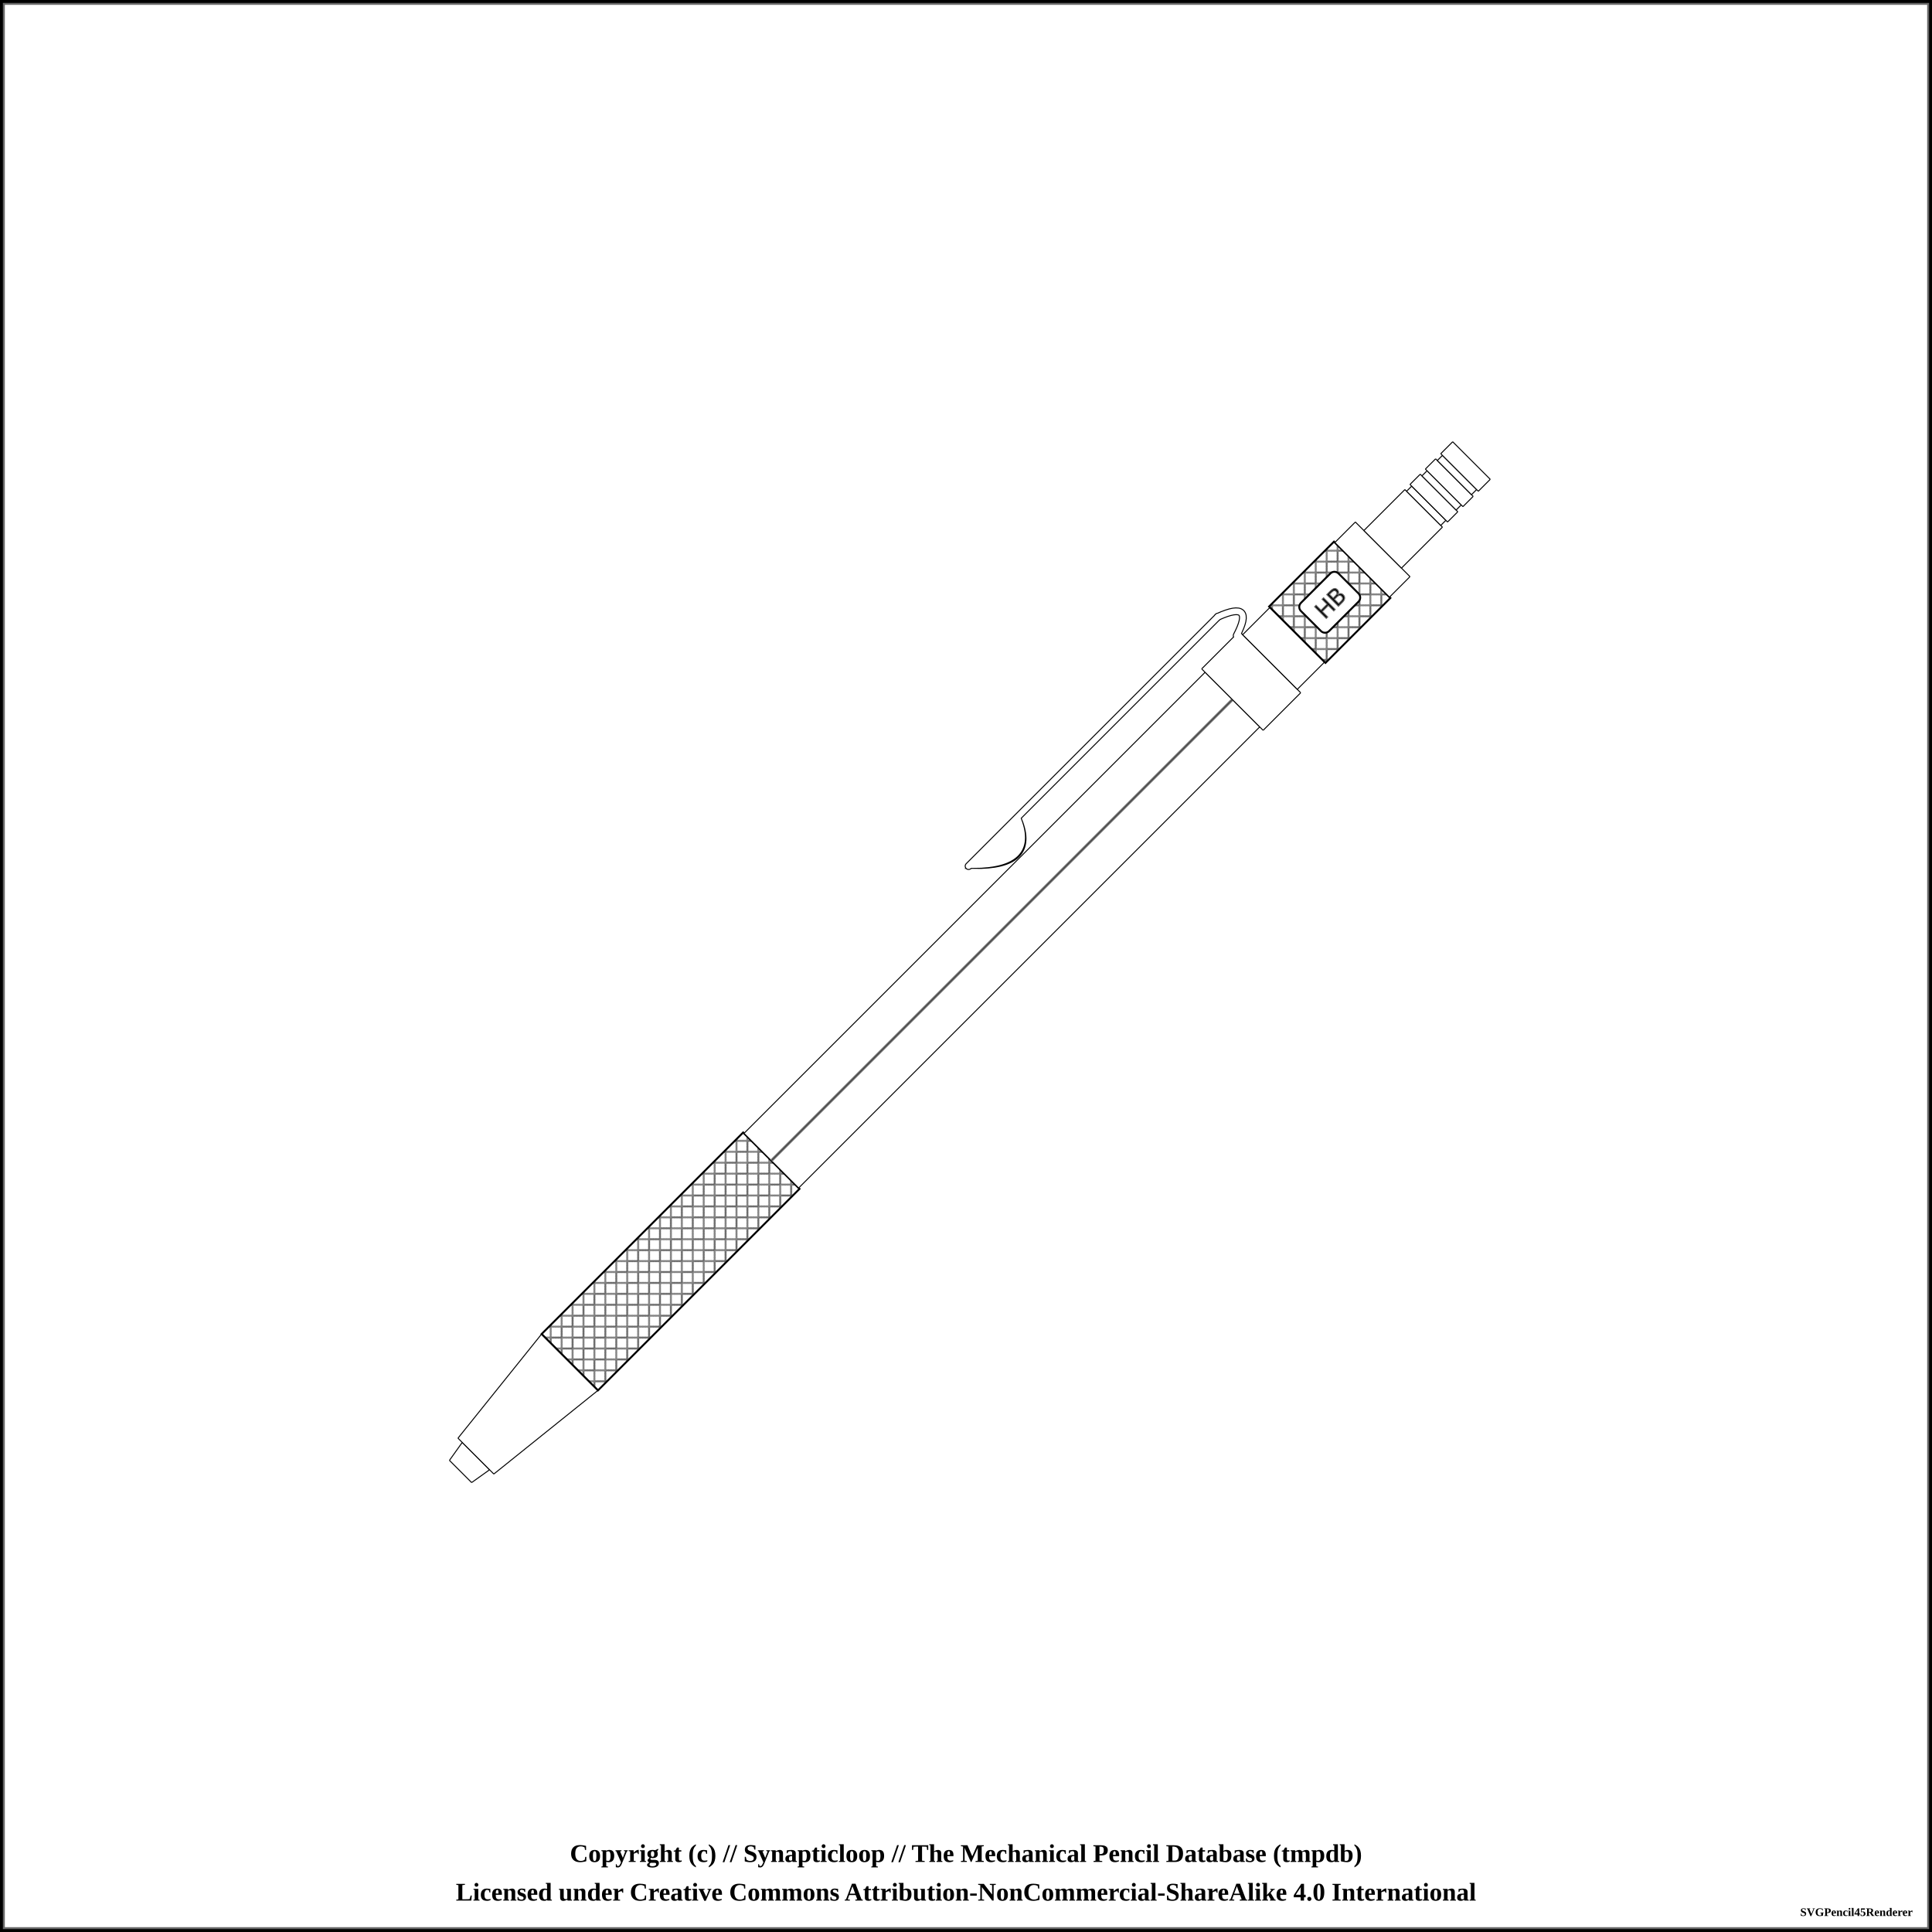
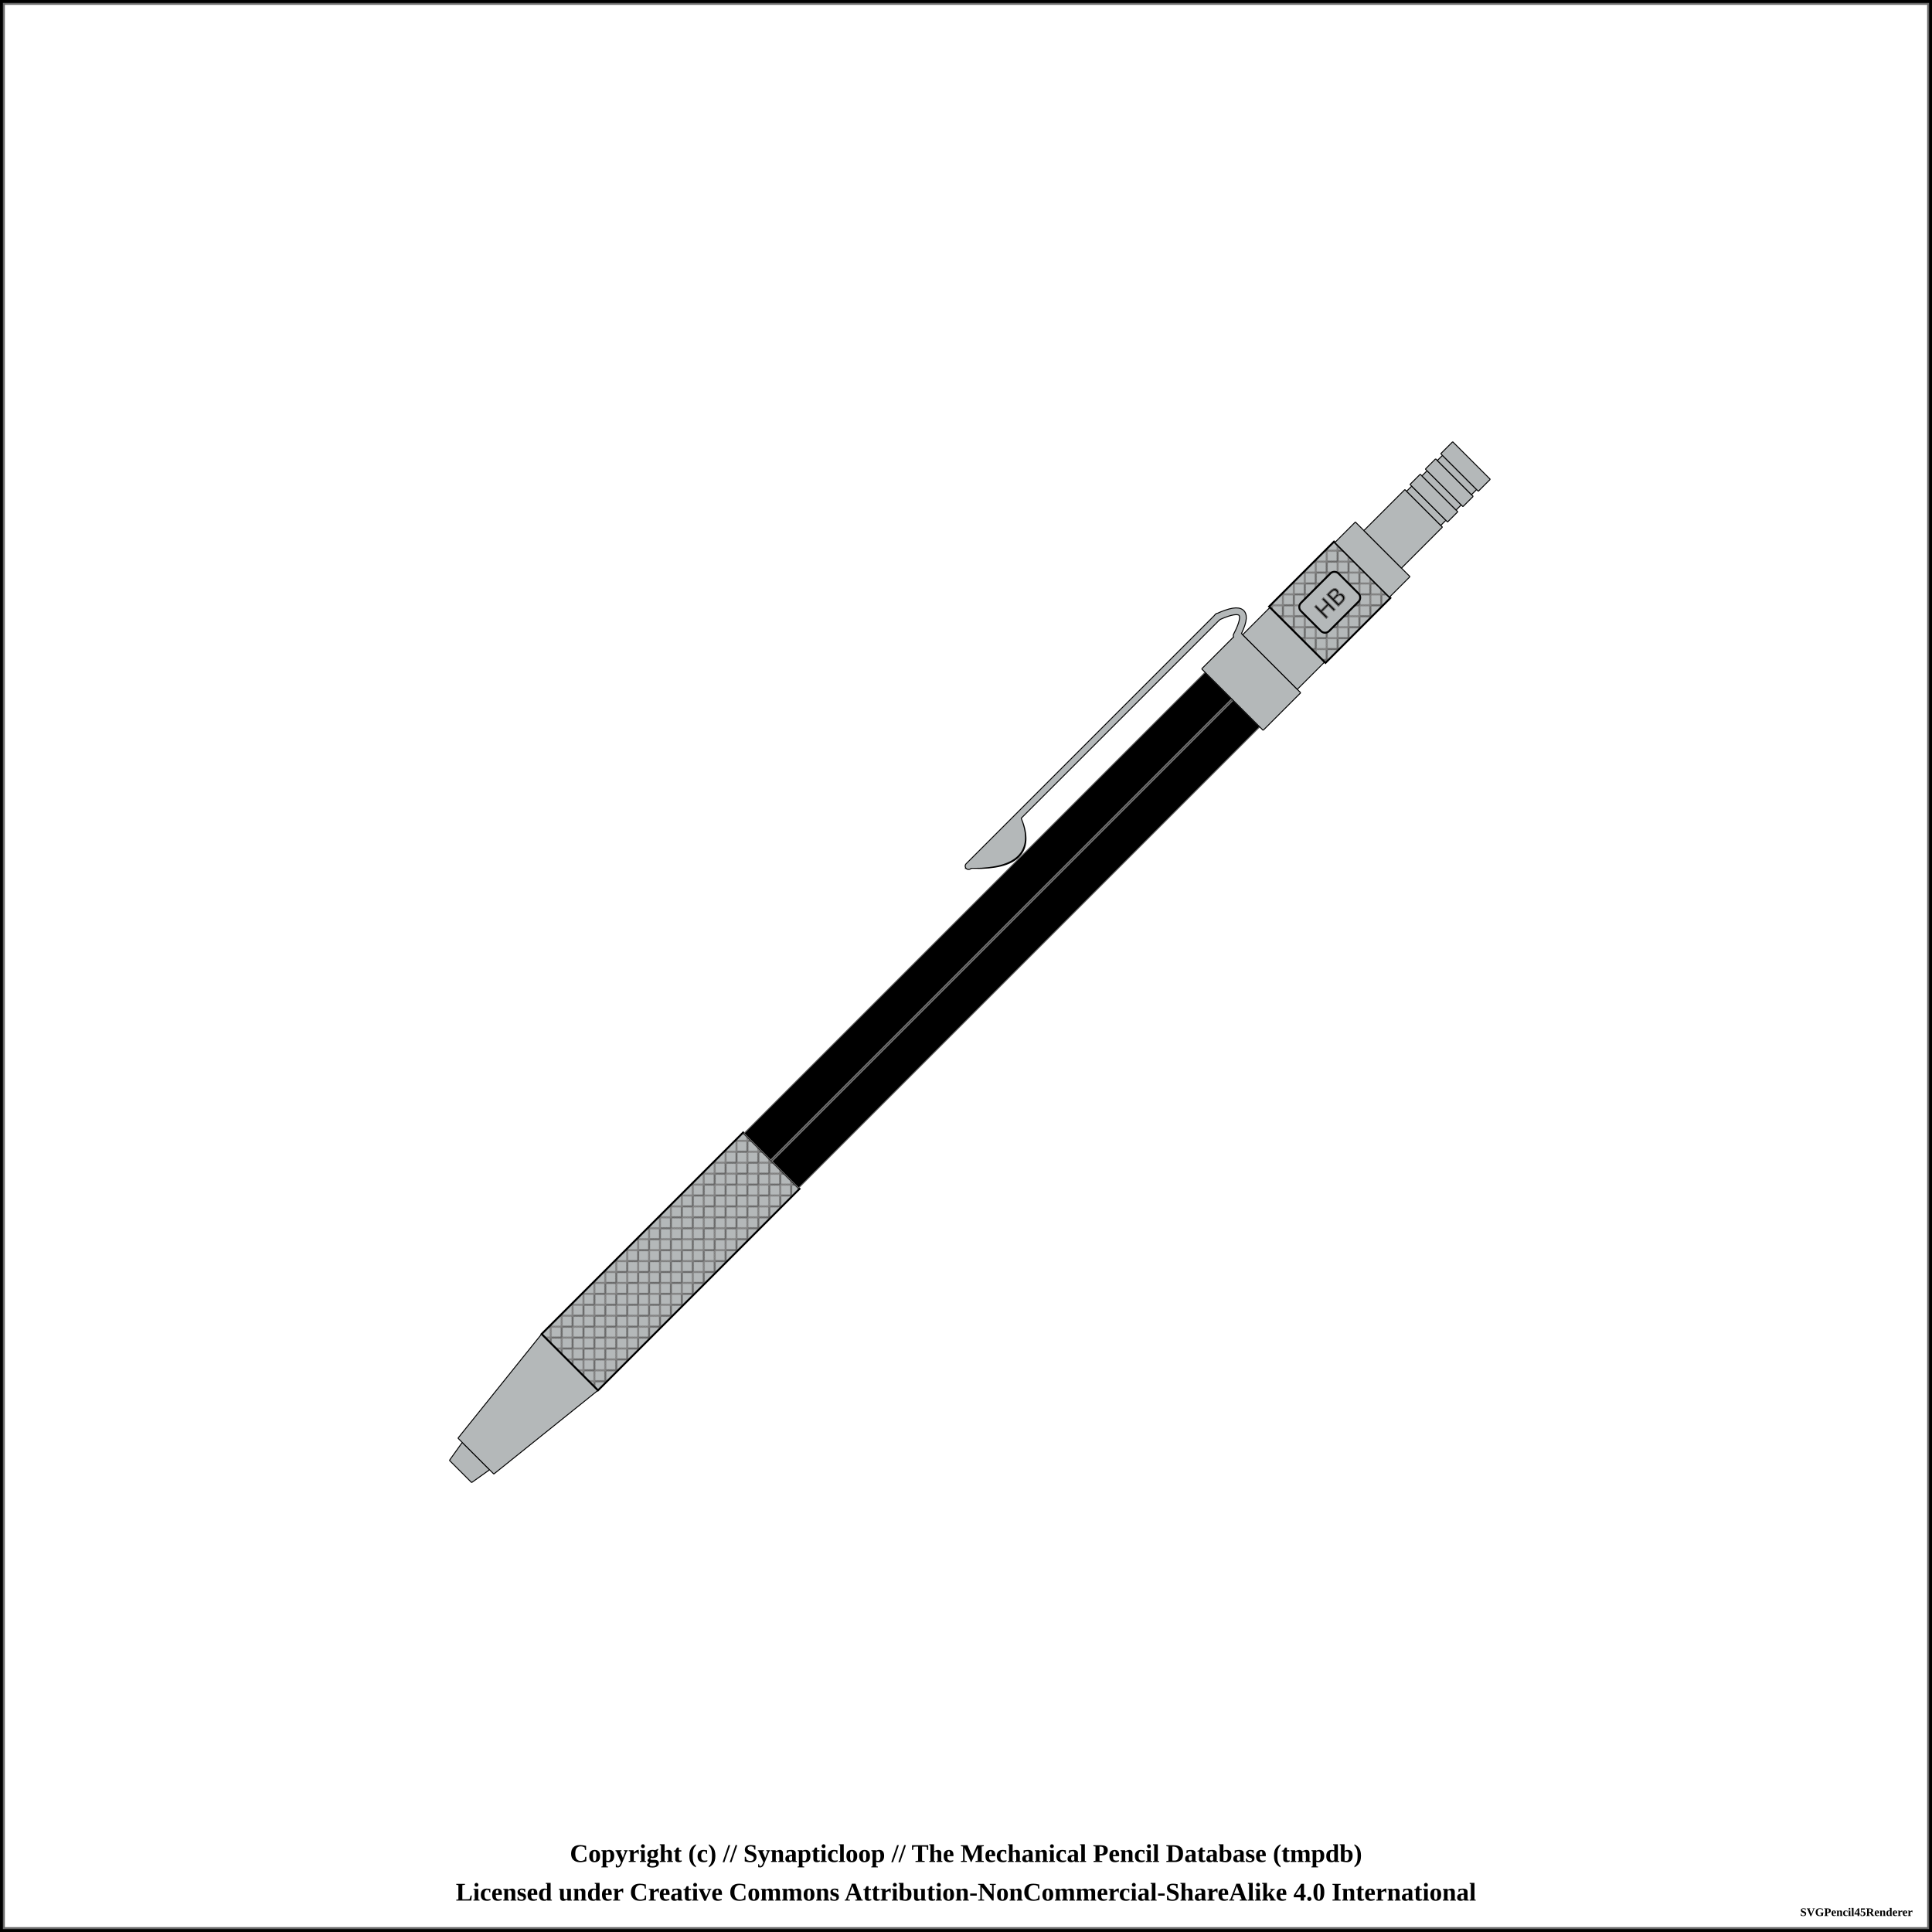
<svg xmlns="http://www.w3.org/2000/svg" width="1000" height="1000">
  <pattern id="knurled-large" patternUnits="userSpaceOnUse" width="12" height="12">
    <path stroke="dimgray" stroke-linecap="round" stroke-width="1" d="M 6,6 L 12,12" />
    <path stroke="dimgray" stroke-linecap="round" stroke-width="1" d="M 6,6 L 0,12" />
    <path stroke="gray" stroke-linecap="round" stroke-width="1" d="M 6,6 L 12,0" />
    <path stroke="gray" stroke-linecap="round" stroke-width="1" d="M 6,6 L 0,0" />
  </pattern>
  <pattern id="knurled-small" patternUnits="userSpaceOnUse" width="4" height="4">
    <path stroke="dimgray" stroke-linecap="round" stroke-width="1" d="M 2,2 L 4,4" />
    <path stroke="dimgray" stroke-linecap="round" stroke-width="1" d="M 2,2 L 0,4" />
    <path stroke="gray" stroke-linecap="round" stroke-width="1" d="M 2,2 L 4,0" />
    <path stroke="gray" stroke-linecap="round" stroke-width="1" d="M 2,2 L 0,0" />
  </pattern>
  <pattern id="knurled" patternUnits="userSpaceOnUse" width="8" height="8">
    <path stroke="dimgray" stroke-linecap="round" stroke-width="1" d="M 4,4 L 8,8" />
    <path stroke="dimgray" stroke-linecap="round" stroke-width="1" d="M 4,4 L 0,8" />
    <path stroke="gray" stroke-linecap="round" stroke-width="1" d="M 4,4 L 8,0" />
    <path stroke="gray" stroke-linecap="round" stroke-width="1" d="M 4,4 L 0,0" />
  </pattern>
  <pattern id="lined" patternUnits="userSpaceOnUse" width="3" height="3">
    <path stroke="dimgray" stroke-linecap="round" stroke-width="1" d="M 0,0 L 3,0" />
  </pattern>
  <pattern id="ridged" patternUnits="userSpaceOnUse" width="3" height="3">
    <path stroke="dimgray" stroke-linecap="round" stroke-width="1" d="M 0,0 L 0,3" />
  </pattern>
  <rect x="0" y="0" width="1000" height="1000" fill="white" stroke="black" stroke-width="4" />
  <rect x="2" y="2" width="996" height="996" fill="white" stroke="dimgray" stroke-width="1" />
  <g transform="rotate(-45 500 500)">
-     <path d="M129.95 491.875 L141.3 490 L141.3 510 L129.95 508.125 Z" stroke-width="0" stroke="none" stroke-linejoin="round" fill="white" fill-opacity="1" />
-     <path d="M130 491.875 L141.25 490 M141.25 510 L130 508.125" stroke-width="0.5" stroke="black" stroke-linejoin="round" fill="white" fill-opacity="1" />
-     <path d="M130 491.875 L130 508.125" stroke-width="0.5" stroke="black" stroke-linejoin="round" fill="white" fill-opacity="1" />
-     <path d="M141.25 490 L141.25 510" stroke-width="0.5" stroke="black" stroke-linejoin="round" fill="white" fill-opacity="1" />
-     <path d="M141.2 486.875 L210.05 479.375 L210.05 520.625 L141.2 513.125 Z" stroke-width="0" stroke="none" stroke-linejoin="round" fill="white" fill-opacity="1" />
-     <path d="M141.25 486.875 L210 479.375 M210 520.625 L141.25 513.125" stroke-width="0.5" stroke="black" stroke-linejoin="round" fill="white" fill-opacity="1" />
-     <path d="M141.25 486.875 L141.25 513.125" stroke-width="0.5" stroke="black" stroke-linejoin="round" fill="white" fill-opacity="1" />
-     <path d="M210 479.375 L210 520.625" stroke-width="0.5" stroke="black" stroke-linejoin="round" fill="white" fill-opacity="1" />
-     <path d="M209.95 479.375 L357.55 479.375 L357.55 520.625 L209.95 520.625 Z" stroke-width="0" stroke="none" stroke-linejoin="round" fill="white" fill-opacity="1" />
-     <path d="M210 479.375 L357.5 479.375 M357.5 520.625 L210 520.625" stroke-width="0.5" stroke="black" stroke-linejoin="round" fill="white" fill-opacity="1" />
-     <path d="M210 479.375 L210 520.625" stroke-width="0.5" stroke="black" stroke-linejoin="round" fill="white" fill-opacity="1" />
-     <path d="M357.5 479.375 L357.5 520.625" stroke-width="0.5" stroke="black" stroke-linejoin="round" fill="white" fill-opacity="1" />
+     <path d="M129.95 491.875 L141.3 490 L141.3 510 L129.95 508.125 Z" stroke-width="0" stroke="none" stroke-linejoin="round" fill="#b4b8b9" fill-opacity="1" />
+     <path d="M130 491.875 L141.25 490 M141.25 510 L130 508.125" stroke-width="0.5" stroke="black" stroke-linejoin="round" fill="#b4b8b9" fill-opacity="1" />
+     <path d="M130 491.875 L130 508.125" stroke-width="0.5" stroke="black" stroke-linejoin="round" fill="#b4b8b9" fill-opacity="1" />
+     <path d="M141.25 490 L141.25 510" stroke-width="0.5" stroke="black" stroke-linejoin="round" fill="#b4b8b9" fill-opacity="1" />
+     <path d="M141.2 486.875 L210.05 479.375 L210.05 520.625 L141.2 513.125 Z" stroke-width="0" stroke="none" stroke-linejoin="round" fill="#b4b8b9" fill-opacity="1" />
+     <path d="M141.25 486.875 L210 479.375 M210 520.625 L141.25 513.125" stroke-width="0.5" stroke="black" stroke-linejoin="round" fill="#b4b8b9" fill-opacity="1" />
+     <path d="M141.25 486.875 L141.25 513.125" stroke-width="0.5" stroke="black" stroke-linejoin="round" fill="#b4b8b9" fill-opacity="1" />
+     <path d="M210 479.375 L210 520.625" stroke-width="0.5" stroke="black" stroke-linejoin="round" fill="#b4b8b9" fill-opacity="1" />
+     <path d="M209.95 479.375 L357.55 479.375 L357.55 520.625 L209.95 520.625 Z" stroke-width="0" stroke="none" stroke-linejoin="round" fill="#b4b8b9" fill-opacity="1" />
+     <path d="M210 479.375 L357.5 479.375 M357.5 520.625 L210 520.625" stroke-width="0.5" stroke="black" stroke-linejoin="round" fill="#b4b8b9" fill-opacity="1" />
+     <path d="M210 479.375 L210 520.625" stroke-width="0.5" stroke="black" stroke-linejoin="round" fill="#b4b8b9" fill-opacity="1" />
+     <path d="M357.5 479.375 L357.5 520.625" stroke-width="0.5" stroke="black" stroke-linejoin="round" fill="#b4b8b9" fill-opacity="1" />
    <path d="M210 479.375 L357.5 479.375 L357.5 520.625 L210 520.625 Z" stroke-width="1.0" stroke="black" fill="url(#knurled)" />
-     <path d="M357.45 480 L695.05 480 L695.05 520 L357.45 520 Z" stroke-width="0" stroke="none" stroke-linejoin="round" fill="white" fill-opacity="1" />
-     <path d="M357.5 480 L695 480 M695 520 L357.5 520" stroke-width="0.5" stroke="black" stroke-linejoin="round" fill="white" fill-opacity="1" />
-     <path d="M357.5 480 L357.5 520" stroke-width="0.5" stroke="black" stroke-linejoin="round" fill="white" fill-opacity="1" />
-     <path d="M695 480 L695 520" stroke-width="0.5" stroke="black" stroke-linejoin="round" fill="white" fill-opacity="1" />
+     <path d="M357.45 480 L695.05 480 L695.05 520 L357.45 520 Z" stroke-width="0" stroke="none" stroke-linejoin="round" fill="black" fill-opacity="1" />
+     <path d="M357.5 480 L695 480 M695 520 L357.5 520" stroke-width="0.5" stroke="dimgray" stroke-linejoin="round" fill="black" fill-opacity="1" />
+     <path d="M357.5 480 L357.5 520" stroke-width="0.5" stroke="dimgray" stroke-linejoin="round" fill="black" fill-opacity="1" />
+     <path d="M695 480 L695 520" stroke-width="0.5" stroke="dimgray" stroke-linejoin="round" fill="black" fill-opacity="1" />
    <line x1="357.5" y1="500" x2="695" y2="500" stroke-width="1.5" stroke="gray" fill="gray" stroke-opacity="1.0" />
    <line x1="357.5" y1="500" x2="695" y2="500" stroke-width="0.5" stroke="black" fill="none" stroke-opacity="0.5" />
    <path d="M539.75 465.875 Q562.5 489.375 572.5 465.875 Z" stroke-width="4" stroke="black" fill="dimgray" stroke-linecap="round" />
    <line x1="537.5" y1="464.375" x2="720" y2="464.375" stroke-width="4" stroke="black" fill="dimgray" stroke-linecap="round" />
    <path d="M720 464.375 Q740 471.875 720 478.125" stroke-width="4" stroke="black" fill="none" stroke-linecap="round" />
-     <path d="M694.95 477.5 L722.55 477.5 L722.55 522.5 L694.95 522.5 Z" stroke-width="0" stroke="none" stroke-linejoin="round" fill="white" fill-opacity="1" />
-     <path d="M695 477.5 L722.5 477.5 M722.5 522.5 L695 522.5" stroke-width="0.5" stroke="black" stroke-linejoin="round" fill="white" fill-opacity="1" />
-     <path d="M695 477.5 L695 522.5" stroke-width="0.5" stroke="black" stroke-linejoin="round" fill="white" fill-opacity="1" />
-     <path d="M722.5 477.5 L722.5 522.5" stroke-width="0.5" stroke="black" stroke-linejoin="round" fill="white" fill-opacity="1" />
-     <path d="M539.75 465.875 Q562.5 488.375 572.5 465.875 Z" stroke-width="3" stroke="white" fill="white" stroke-linecap="round" />
-     <line x1="537.5" y1="464.375" x2="720" y2="464.375" stroke-width="3" stroke="white" fill="white" stroke-linecap="round" />
-     <path d="M720 464.375 Q740 471.875 720 478.125" stroke-width="3" stroke="white" fill="none" stroke-linecap="round" />
-     <path d="M722.45 480 L742.55 480 L742.55 520 L722.45 520 Z" stroke-width="0" stroke="none" stroke-linejoin="round" fill="white" fill-opacity="1" />
-     <path d="M722.5 480 L742.5 480 M742.5 520 L722.5 520" stroke-width="0.5" stroke="black" stroke-linejoin="round" fill="white" fill-opacity="1" />
-     <path d="M722.5 480 L722.5 520" stroke-width="0.5" stroke="black" stroke-linejoin="round" fill="white" fill-opacity="1" />
-     <path d="M742.5 480 L742.5 520" stroke-width="0.5" stroke="black" stroke-linejoin="round" fill="white" fill-opacity="1" />
-     <path d="M742.45 479.375 L790.05 479.375 L790.05 520.625 L742.45 520.625 Z" stroke-width="0" stroke="none" stroke-linejoin="round" fill="white" fill-opacity="1" />
-     <path d="M742.5 479.375 L790 479.375 M790 520.625 L742.5 520.625" stroke-width="0.5" stroke="black" stroke-linejoin="round" fill="white" fill-opacity="1" />
-     <path d="M742.5 479.375 L742.5 520.625" stroke-width="0.5" stroke="black" stroke-linejoin="round" fill="white" fill-opacity="1" />
-     <path d="M790 479.375 L790 520.625" stroke-width="0.5" stroke="black" stroke-linejoin="round" fill="white" fill-opacity="1" />
+     <path d="M694.95 477.5 L722.55 477.5 L722.55 522.5 L694.95 522.5 Z" stroke-width="0" stroke="none" stroke-linejoin="round" fill="#b4b8b9" fill-opacity="1" />
+     <path d="M695 477.5 L722.5 477.5 M722.5 522.5 L695 522.5" stroke-width="0.5" stroke="black" stroke-linejoin="round" fill="#b4b8b9" fill-opacity="1" />
+     <path d="M695 477.5 L695 522.5" stroke-width="0.5" stroke="black" stroke-linejoin="round" fill="#b4b8b9" fill-opacity="1" />
+     <path d="M722.5 477.5 L722.5 522.5" stroke-width="0.5" stroke="black" stroke-linejoin="round" fill="#b4b8b9" fill-opacity="1" />
+     <path d="M539.75 465.875 Q562.5 488.375 572.5 465.875 Z" stroke-width="3" stroke="#b4b8b9" fill="#b4b8b9" stroke-linecap="round" />
+     <line x1="537.5" y1="464.375" x2="720" y2="464.375" stroke-width="3" stroke="#b4b8b9" fill="#b4b8b9" stroke-linecap="round" />
+     <path d="M720 464.375 Q740 471.875 720 478.125" stroke-width="3" stroke="#b4b8b9" fill="none" stroke-linecap="round" />
+     <path d="M722.45 480 L742.55 480 L742.55 520 L722.45 520 Z" stroke-width="0" stroke="none" stroke-linejoin="round" fill="#b4b8b9" fill-opacity="1" />
+     <path d="M722.5 480 L742.5 480 M742.5 520 L722.5 520" stroke-width="0.5" stroke="black" stroke-linejoin="round" fill="#b4b8b9" fill-opacity="1" />
+     <path d="M722.5 480 L722.5 520" stroke-width="0.5" stroke="black" stroke-linejoin="round" fill="#b4b8b9" fill-opacity="1" />
+     <path d="M742.5 480 L742.5 520" stroke-width="0.5" stroke="black" stroke-linejoin="round" fill="#b4b8b9" fill-opacity="1" />
+     <path d="M742.45 479.375 L790.05 479.375 L790.05 520.625 L742.45 520.625 Z" stroke-width="0" stroke="none" stroke-linejoin="round" fill="#b4b8b9" fill-opacity="1" />
+     <path d="M742.5 479.375 L790 479.375 M790 520.625 L742.5 520.625" stroke-width="0.5" stroke="black" stroke-linejoin="round" fill="#b4b8b9" fill-opacity="1" />
+     <path d="M742.5 479.375 L742.5 520.625" stroke-width="0.5" stroke="black" stroke-linejoin="round" fill="#b4b8b9" fill-opacity="1" />
+     <path d="M790 479.375 L790 520.625" stroke-width="0.5" stroke="black" stroke-linejoin="round" fill="#b4b8b9" fill-opacity="1" />
    <path d="M742.5 479.375 L790 479.375 L790 520.625 L742.5 520.625 Z" stroke-width="1.0" stroke="black" fill="url(#knurled)" />
-     <rect x="752.5" y="489.688" width="27.5" height="20.625" rx="3" ry="3" stroke-width="1" stroke="black" fill="white" />
+     <rect x="752.5" y="489.688" width="27.5" height="20.625" rx="3" ry="3" stroke-width="1" stroke="black" fill="#b4b8b9" />
    <text x="766.25" y="500" text-anchor="middle" dominant-baseline="central">
      <tspan stroke="dimgray" stroke-width="0.5" font-family="sans-serif" fill="black" textLength="{this.width * 5 - 24}"> HB</tspan>
    </text>
-     <path d="M789.95 480 L805.05 480 L805.05 520 L789.95 520 Z" stroke-width="0" stroke="none" stroke-linejoin="round" fill="white" fill-opacity="1" />
-     <path d="M790 480 L805 480 M805 520 L790 520" stroke-width="0.5" stroke="black" stroke-linejoin="round" fill="white" fill-opacity="1" />
-     <path d="M790 480 L790 520" stroke-width="0.5" stroke="black" stroke-linejoin="round" fill="white" fill-opacity="1" />
-     <path d="M805 480 L805 520" stroke-width="0.5" stroke="black" stroke-linejoin="round" fill="white" fill-opacity="1" />
-     <path d="M804.95 486.25 L835.05 486.25 L835.05 513.75 L804.95 513.75 Z" stroke-width="0" stroke="none" stroke-linejoin="round" fill="white" fill-opacity="1" />
-     <path d="M805 486.25 L835 486.25 M835 513.75 L805 513.75" stroke-width="0.5" stroke="black" stroke-linejoin="round" fill="white" fill-opacity="1" />
-     <path d="M805 486.25 L805 513.75" stroke-width="0.5" stroke="black" stroke-linejoin="round" fill="white" fill-opacity="1" />
-     <path d="M835 486.25 L835 513.75" stroke-width="0.5" stroke="black" stroke-linejoin="round" fill="white" fill-opacity="1" />
-     <path d="M834.95 487.5 L838.8 487.5 L838.8 512.5 L834.95 512.5 Z" stroke-width="0" stroke="none" stroke-linejoin="round" fill="white" fill-opacity="1" />
-     <path d="M835 487.5 L838.75 487.5 M838.75 512.5 L835 512.5" stroke-width="0.5" stroke="black" stroke-linejoin="round" fill="white" fill-opacity="1" />
-     <path d="M835 487.5 L835 512.5" stroke-width="0.5" stroke="black" stroke-linejoin="round" fill="white" fill-opacity="1" />
-     <path d="M838.75 487.5 L838.75 512.5" stroke-width="0.5" stroke="black" stroke-linejoin="round" fill="white" fill-opacity="1" />
-     <path d="M838.7 486.25 L846.3 486.25 L846.3 513.75 L838.7 513.75 Z" stroke-width="0" stroke="none" stroke-linejoin="round" fill="white" fill-opacity="1" />
-     <path d="M838.75 486.25 L846.25 486.25 M846.25 513.75 L838.75 513.75" stroke-width="0.5" stroke="black" stroke-linejoin="round" fill="white" fill-opacity="1" />
-     <path d="M838.75 486.25 L838.75 513.75" stroke-width="0.5" stroke="black" stroke-linejoin="round" fill="white" fill-opacity="1" />
-     <path d="M846.25 486.25 L846.25 513.75" stroke-width="0.5" stroke="black" stroke-linejoin="round" fill="white" fill-opacity="1" />
-     <path d="M846.2 487.5 L850.05 487.5 L850.05 512.5 L846.2 512.5 Z" stroke-width="0" stroke="none" stroke-linejoin="round" fill="white" fill-opacity="1" />
-     <path d="M846.25 487.5 L850 487.5 M850 512.5 L846.25 512.5" stroke-width="0.5" stroke="black" stroke-linejoin="round" fill="white" fill-opacity="1" />
-     <path d="M846.25 487.5 L846.25 512.5" stroke-width="0.5" stroke="black" stroke-linejoin="round" fill="white" fill-opacity="1" />
-     <path d="M850 487.5 L850 512.5" stroke-width="0.5" stroke="black" stroke-linejoin="round" fill="white" fill-opacity="1" />
-     <path d="M849.95 486.25 L857.55 486.25 L857.55 513.75 L849.95 513.75 Z" stroke-width="0" stroke="none" stroke-linejoin="round" fill="white" fill-opacity="1" />
-     <path d="M850 486.25 L857.5 486.25 M857.5 513.75 L850 513.75" stroke-width="0.5" stroke="black" stroke-linejoin="round" fill="white" fill-opacity="1" />
-     <path d="M850 486.25 L850 513.75" stroke-width="0.5" stroke="black" stroke-linejoin="round" fill="white" fill-opacity="1" />
-     <path d="M857.5 486.25 L857.5 513.75" stroke-width="0.5" stroke="black" stroke-linejoin="round" fill="white" fill-opacity="1" />
-     <path d="M857.45 487.5 L861.3 487.5 L861.3 512.5 L857.45 512.5 Z" stroke-width="0" stroke="none" stroke-linejoin="round" fill="white" fill-opacity="1" />
-     <path d="M857.5 487.5 L861.25 487.5 M861.25 512.5 L857.5 512.5" stroke-width="0.5" stroke="black" stroke-linejoin="round" fill="white" fill-opacity="1" />
-     <path d="M857.5 487.5 L857.5 512.5" stroke-width="0.5" stroke="black" stroke-linejoin="round" fill="white" fill-opacity="1" />
-     <path d="M861.25 487.5 L861.25 512.5" stroke-width="0.5" stroke="black" stroke-linejoin="round" fill="white" fill-opacity="1" />
-     <path d="M861.2 486.25 L870.05 486.25 L870.05 513.75 L861.2 513.75 Z" stroke-width="0" stroke="none" stroke-linejoin="round" fill="white" fill-opacity="1" />
-     <path d="M861.25 486.25 L870 486.25 M870 513.75 L861.25 513.75" stroke-width="0.5" stroke="black" stroke-linejoin="round" fill="white" fill-opacity="1" />
-     <path d="M861.25 486.25 L861.25 513.75" stroke-width="0.5" stroke="black" stroke-linejoin="round" fill="white" fill-opacity="1" />
-     <path d="M870 486.25 L870 513.75" stroke-width="0.5" stroke="black" stroke-linejoin="round" fill="white" fill-opacity="1" />
+     <path d="M789.95 480 L805.05 480 L805.05 520 L789.95 520 Z" stroke-width="0" stroke="none" stroke-linejoin="round" fill="#b4b8b9" fill-opacity="1" />
+     <path d="M790 480 L805 480 M805 520 L790 520" stroke-width="0.5" stroke="black" stroke-linejoin="round" fill="#b4b8b9" fill-opacity="1" />
+     <path d="M790 480 L790 520" stroke-width="0.5" stroke="black" stroke-linejoin="round" fill="#b4b8b9" fill-opacity="1" />
+     <path d="M805 480 L805 520" stroke-width="0.5" stroke="black" stroke-linejoin="round" fill="#b4b8b9" fill-opacity="1" />
+     <path d="M804.95 486.25 L835.05 486.25 L835.05 513.75 L804.95 513.75 Z" stroke-width="0" stroke="none" stroke-linejoin="round" fill="#b4b8b9" fill-opacity="1" />
+     <path d="M805 486.25 L835 486.25 M835 513.75 L805 513.75" stroke-width="0.5" stroke="black" stroke-linejoin="round" fill="#b4b8b9" fill-opacity="1" />
+     <path d="M805 486.25 L805 513.75" stroke-width="0.5" stroke="black" stroke-linejoin="round" fill="#b4b8b9" fill-opacity="1" />
+     <path d="M835 486.25 L835 513.75" stroke-width="0.5" stroke="black" stroke-linejoin="round" fill="#b4b8b9" fill-opacity="1" />
+     <path d="M834.95 487.5 L838.8 487.5 L838.8 512.5 L834.95 512.5 Z" stroke-width="0" stroke="none" stroke-linejoin="round" fill="#b4b8b9" fill-opacity="1" />
+     <path d="M835 487.5 L838.75 487.5 M838.75 512.5 L835 512.5" stroke-width="0.5" stroke="black" stroke-linejoin="round" fill="#b4b8b9" fill-opacity="1" />
+     <path d="M835 487.5 L835 512.5" stroke-width="0.5" stroke="black" stroke-linejoin="round" fill="#b4b8b9" fill-opacity="1" />
+     <path d="M838.75 487.5 L838.75 512.5" stroke-width="0.5" stroke="black" stroke-linejoin="round" fill="#b4b8b9" fill-opacity="1" />
+     <path d="M838.7 486.25 L846.3 486.25 L846.3 513.75 L838.7 513.75 Z" stroke-width="0" stroke="none" stroke-linejoin="round" fill="#b4b8b9" fill-opacity="1" />
+     <path d="M838.75 486.25 L846.25 486.25 M846.25 513.75 L838.75 513.75" stroke-width="0.5" stroke="black" stroke-linejoin="round" fill="#b4b8b9" fill-opacity="1" />
+     <path d="M838.75 486.25 L838.75 513.75" stroke-width="0.5" stroke="black" stroke-linejoin="round" fill="#b4b8b9" fill-opacity="1" />
+     <path d="M846.25 486.25 L846.25 513.75" stroke-width="0.5" stroke="black" stroke-linejoin="round" fill="#b4b8b9" fill-opacity="1" />
+     <path d="M846.2 487.5 L850.05 487.5 L850.05 512.5 L846.2 512.5 Z" stroke-width="0" stroke="none" stroke-linejoin="round" fill="#b4b8b9" fill-opacity="1" />
+     <path d="M846.25 487.5 L850 487.5 M850 512.5 L846.25 512.5" stroke-width="0.5" stroke="black" stroke-linejoin="round" fill="#b4b8b9" fill-opacity="1" />
+     <path d="M846.25 487.5 L846.25 512.5" stroke-width="0.5" stroke="black" stroke-linejoin="round" fill="#b4b8b9" fill-opacity="1" />
+     <path d="M850 487.5 L850 512.5" stroke-width="0.5" stroke="black" stroke-linejoin="round" fill="#b4b8b9" fill-opacity="1" />
+     <path d="M849.95 486.25 L857.55 486.25 L857.55 513.75 L849.95 513.75 Z" stroke-width="0" stroke="none" stroke-linejoin="round" fill="#b4b8b9" fill-opacity="1" />
+     <path d="M850 486.25 L857.5 486.25 M857.5 513.75 L850 513.75" stroke-width="0.5" stroke="black" stroke-linejoin="round" fill="#b4b8b9" fill-opacity="1" />
+     <path d="M850 486.25 L850 513.75" stroke-width="0.5" stroke="black" stroke-linejoin="round" fill="#b4b8b9" fill-opacity="1" />
+     <path d="M857.5 486.25 L857.5 513.75" stroke-width="0.5" stroke="black" stroke-linejoin="round" fill="#b4b8b9" fill-opacity="1" />
+     <path d="M857.45 487.5 L861.3 487.5 L861.3 512.5 L857.45 512.5 Z" stroke-width="0" stroke="none" stroke-linejoin="round" fill="#b4b8b9" fill-opacity="1" />
+     <path d="M857.5 487.5 L861.25 487.5 M861.25 512.5 L857.5 512.5" stroke-width="0.5" stroke="black" stroke-linejoin="round" fill="#b4b8b9" fill-opacity="1" />
+     <path d="M857.5 487.5 L857.5 512.5" stroke-width="0.5" stroke="black" stroke-linejoin="round" fill="#b4b8b9" fill-opacity="1" />
+     <path d="M861.25 487.5 L861.25 512.5" stroke-width="0.5" stroke="black" stroke-linejoin="round" fill="#b4b8b9" fill-opacity="1" />
+     <path d="M861.2 486.25 L870.05 486.25 L870.05 513.75 L861.2 513.75 Z" stroke-width="0" stroke="none" stroke-linejoin="round" fill="#b4b8b9" fill-opacity="1" />
+     <path d="M861.25 486.25 L870 486.25 M870 513.75 L861.25 513.75" stroke-width="0.5" stroke="black" stroke-linejoin="round" fill="#b4b8b9" fill-opacity="1" />
+     <path d="M861.25 486.25 L861.25 513.75" stroke-width="0.5" stroke="black" stroke-linejoin="round" fill="#b4b8b9" fill-opacity="1" />
+     <path d="M870 486.25 L870 513.75" stroke-width="0.5" stroke="black" stroke-linejoin="round" fill="#b4b8b9" fill-opacity="1" />
  </g>
  <text x="50%" y="960" font-size="1.1em" font-weight="bold" text-anchor="middle" dominant-baseline="middle">Copyright (c) // Synapticloop // The Mechanical Pencil Database (tmpdb)</text>
  <text x="50%" y="980" font-size="1.1em" font-weight="bold" text-anchor="middle" dominant-baseline="middle">Licensed under Creative Commons Attribution-NonCommercial-ShareAlike 4.0 International</text>
  <text x="990" y="990" font-size="0.5em" font-weight="bold" text-anchor="end" dominant-baseline="middle">SVGPencil45Renderer</text>
</svg>
